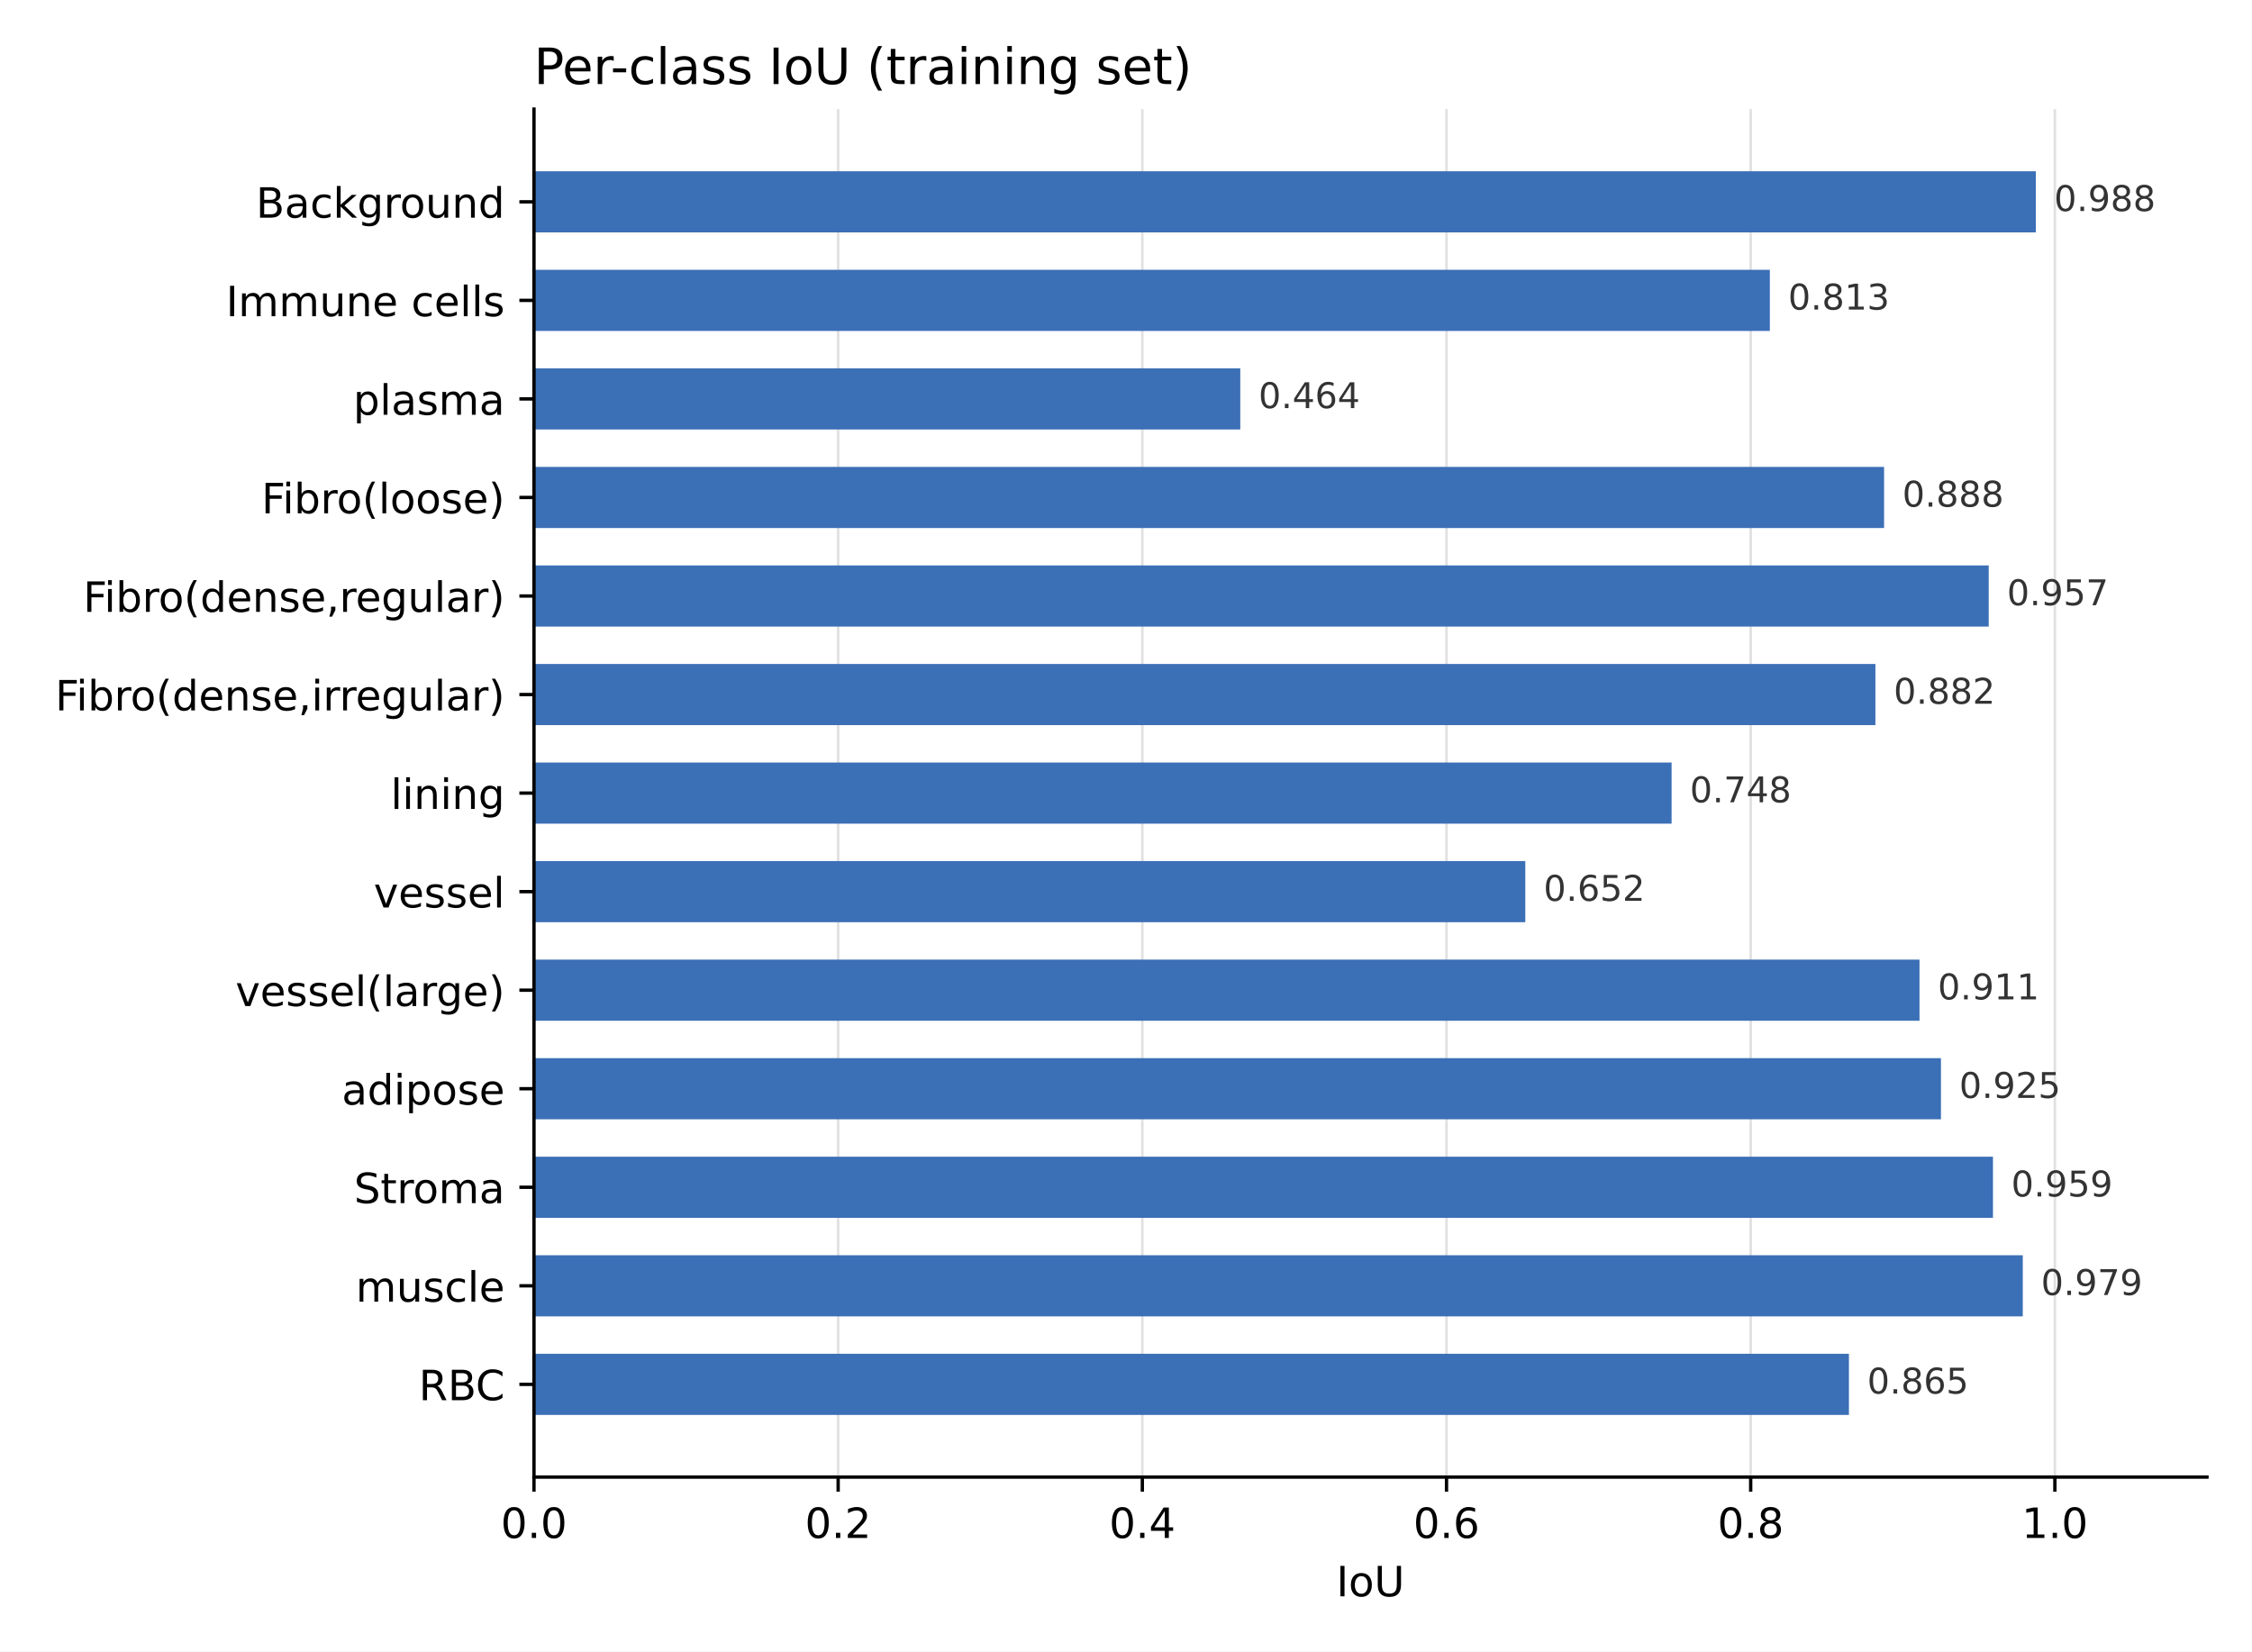
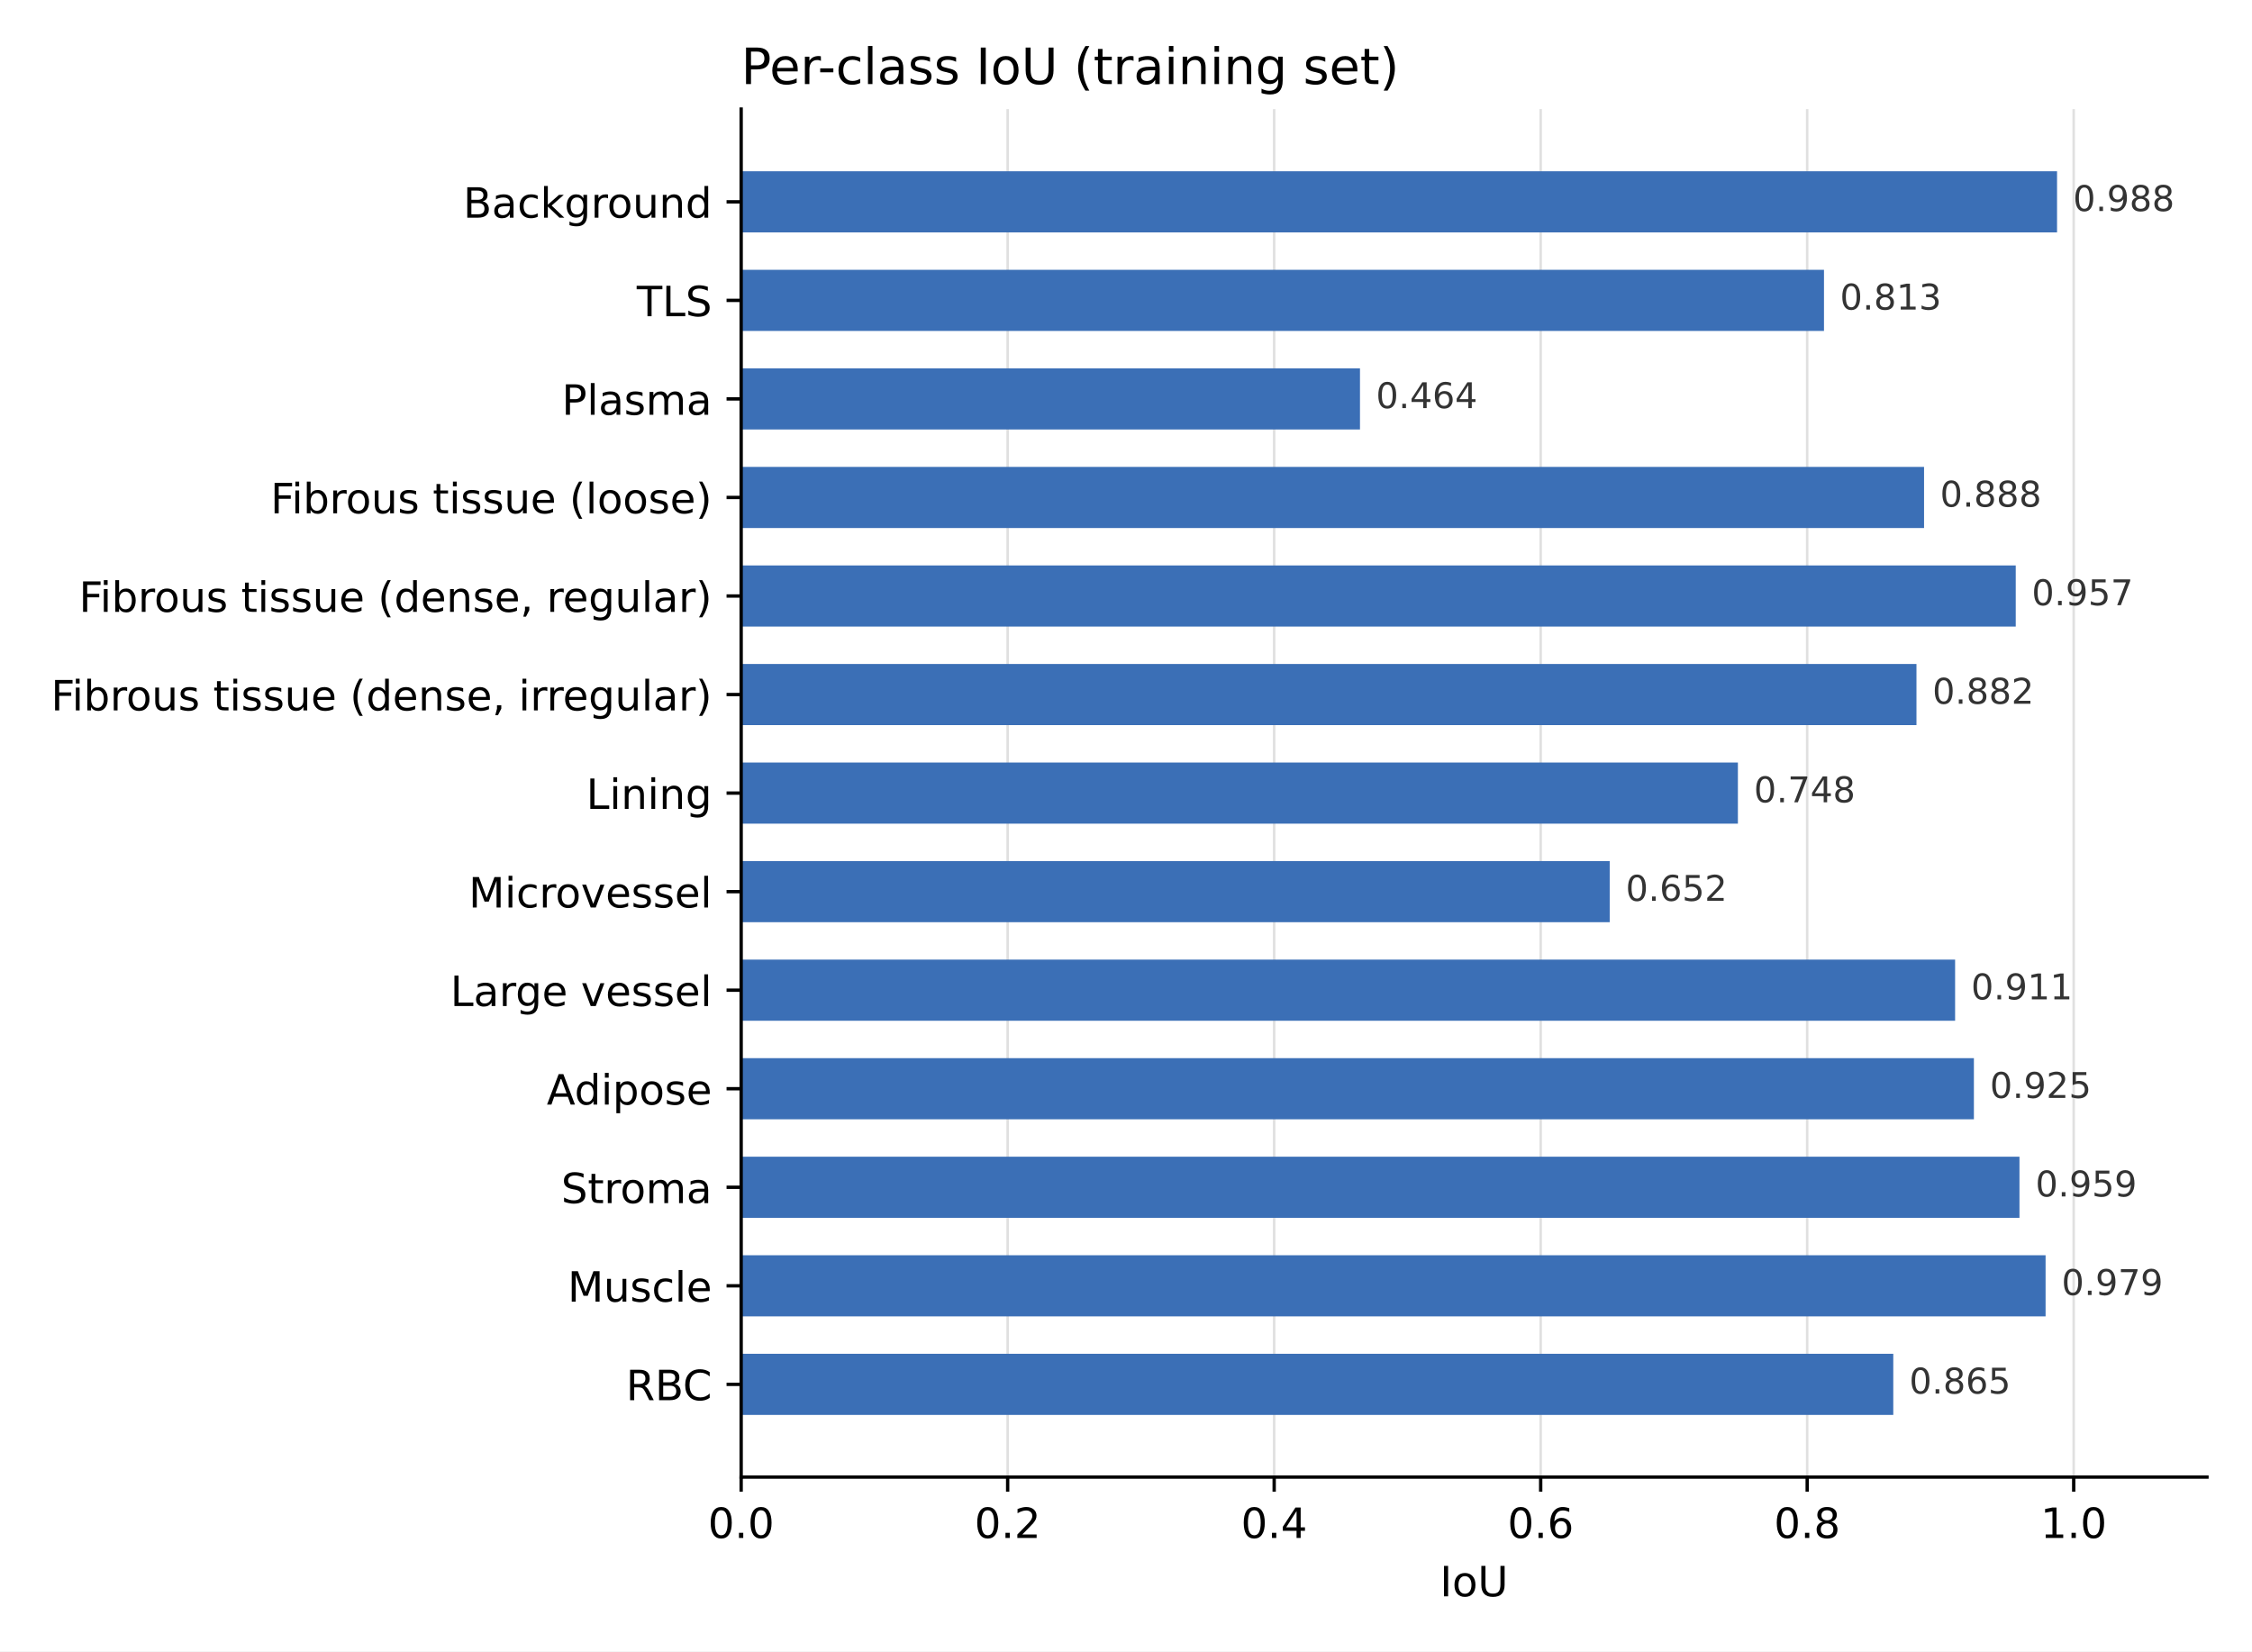
<svg xmlns="http://www.w3.org/2000/svg" xmlns:xlink="http://www.w3.org/1999/xlink" width="540pt" height="396pt" viewBox="0 0 540 396" version="1.1">
  <defs>
    <style type="text/css">*{stroke-linejoin: round; stroke-linecap: butt}</style>
  </defs>
  <g id="figure_1">
    <g id="patch_1">
      <path d="M 0 396  L 540 396  L 540 0  L 0 0  z " style="fill: #ffffff" />
    </g>
    <g id="axes_1">
      <g id="patch_2">
-         <path d="M 128.039 354.2  L 529.2 354.2  L 529.2 26.16  L 128.039 26.16  z " style="fill: #ffffff" />
+         <path d="M 177.719 354.2  L 529.2 354.2  L 529.2 26.16  L 177.719 26.16  z " style="fill: #ffffff" />
      </g>
      <g id="matplotlib.axis_1">
        <g id="xtick_1">
          <g id="line2d_1">
-             <path d="M 128.039 354.2  L 128.039 26.16  " clip-path="url(#p05c6c4aa6e)" style="fill: none; stroke: #e0e0e0; stroke-width: 0.6; stroke-linecap: square" />
+             <path d="M 177.719 354.2  L 177.719 26.16  " clip-path="url(#pf330206a9c)" style="fill: none; stroke: #e0e0e0; stroke-width: 0.6; stroke-linecap: square" />
          </g>
          <g id="line2d_2">
            <defs>
-               <path id="mf9f6b72b45" d="M 0 0  L 0 3.5  " style="stroke: #000000; stroke-width: 0.8" />
+               <path id="m6eea66b737" d="M 0 0  L 0 3.5  " style="stroke: #000000; stroke-width: 0.8" />
            </defs>
            <g>
-               <use xlink:href="#mf9f6b72b45" x="128.039" y="354.2" style="stroke: #000000; stroke-width: 0.8" />
+               <use xlink:href="#m6eea66b737" x="177.719" y="354.2" style="stroke: #000000; stroke-width: 0.8" />
            </g>
          </g>
          <g id="text_1">
-             <text style="font-size: 10px; font-family: 'DejaVu Sans', 'Bitstream Vera Sans', 'Computer Modern Sans Serif', 'Lucida Grande', 'Verdana', 'Geneva', 'Lucid', 'Arial', 'Helvetica', 'Avant Garde', sans-serif; text-anchor: middle" x="128.039" y="368.798" transform="rotate(-0 128.0387 368.7977)">0.0</text>
+             <text style="font-size: 10px; font-family: 'DejaVu Sans', 'Bitstream Vera Sans', 'Computer Modern Sans Serif', 'Lucida Grande', 'Verdana', 'Geneva', 'Lucid', 'Arial', 'Helvetica', 'Avant Garde', sans-serif; text-anchor: middle" x="177.719" y="368.798" transform="rotate(-0 177.7188 368.7977)">0.0</text>
          </g>
        </g>
        <g id="xtick_2">
          <g id="line2d_3">
-             <path d="M 200.977 354.2  L 200.977 26.16  " clip-path="url(#p05c6c4aa6e)" style="fill: none; stroke: #e0e0e0; stroke-width: 0.6; stroke-linecap: square" />
+             <path d="M 241.624 354.2  L 241.624 26.16  " clip-path="url(#pf330206a9c)" style="fill: none; stroke: #e0e0e0; stroke-width: 0.6; stroke-linecap: square" />
          </g>
          <g id="line2d_4">
            <g>
-               <use xlink:href="#mf9f6b72b45" x="200.977" y="354.2" style="stroke: #000000; stroke-width: 0.8" />
+               <use xlink:href="#m6eea66b737" x="241.624" y="354.2" style="stroke: #000000; stroke-width: 0.8" />
            </g>
          </g>
          <g id="text_2">
-             <text style="font-size: 10px; font-family: 'DejaVu Sans', 'Bitstream Vera Sans', 'Computer Modern Sans Serif', 'Lucida Grande', 'Verdana', 'Geneva', 'Lucid', 'Arial', 'Helvetica', 'Avant Garde', sans-serif; text-anchor: middle" x="200.977" y="368.798" transform="rotate(-0 200.9772 368.7977)">0.2</text>
+             <text style="font-size: 10px; font-family: 'DejaVu Sans', 'Bitstream Vera Sans', 'Computer Modern Sans Serif', 'Lucida Grande', 'Verdana', 'Geneva', 'Lucid', 'Arial', 'Helvetica', 'Avant Garde', sans-serif; text-anchor: middle" x="241.624" y="368.798" transform="rotate(-0 241.6244 368.7977)">0.2</text>
          </g>
        </g>
        <g id="xtick_3">
          <g id="line2d_5">
-             <path d="M 273.916 354.2  L 273.916 26.16  " clip-path="url(#p05c6c4aa6e)" style="fill: none; stroke: #e0e0e0; stroke-width: 0.6; stroke-linecap: square" />
+             <path d="M 305.53 354.2  L 305.53 26.16  " clip-path="url(#pf330206a9c)" style="fill: none; stroke: #e0e0e0; stroke-width: 0.6; stroke-linecap: square" />
          </g>
          <g id="line2d_6">
            <g>
-               <use xlink:href="#mf9f6b72b45" x="273.916" y="354.2" style="stroke: #000000; stroke-width: 0.8" />
+               <use xlink:href="#m6eea66b737" x="305.53" y="354.2" style="stroke: #000000; stroke-width: 0.8" />
            </g>
          </g>
          <g id="text_3">
-             <text style="font-size: 10px; font-family: 'DejaVu Sans', 'Bitstream Vera Sans', 'Computer Modern Sans Serif', 'Lucida Grande', 'Verdana', 'Geneva', 'Lucid', 'Arial', 'Helvetica', 'Avant Garde', sans-serif; text-anchor: middle" x="273.916" y="368.798" transform="rotate(-0 273.9156 368.7977)">0.4</text>
+             <text style="font-size: 10px; font-family: 'DejaVu Sans', 'Bitstream Vera Sans', 'Computer Modern Sans Serif', 'Lucida Grande', 'Verdana', 'Geneva', 'Lucid', 'Arial', 'Helvetica', 'Avant Garde', sans-serif; text-anchor: middle" x="305.53" y="368.798" transform="rotate(-0 305.5301 368.7977)">0.4</text>
          </g>
        </g>
        <g id="xtick_4">
          <g id="line2d_7">
-             <path d="M 346.854 354.2  L 346.854 26.16  " clip-path="url(#p05c6c4aa6e)" style="fill: none; stroke: #e0e0e0; stroke-width: 0.6; stroke-linecap: square" />
+             <path d="M 369.436 354.2  L 369.436 26.16  " clip-path="url(#pf330206a9c)" style="fill: none; stroke: #e0e0e0; stroke-width: 0.6; stroke-linecap: square" />
          </g>
          <g id="line2d_8">
            <g>
-               <use xlink:href="#mf9f6b72b45" x="346.854" y="354.2" style="stroke: #000000; stroke-width: 0.8" />
+               <use xlink:href="#m6eea66b737" x="369.436" y="354.2" style="stroke: #000000; stroke-width: 0.8" />
            </g>
          </g>
          <g id="text_4">
-             <text style="font-size: 10px; font-family: 'DejaVu Sans', 'Bitstream Vera Sans', 'Computer Modern Sans Serif', 'Lucida Grande', 'Verdana', 'Geneva', 'Lucid', 'Arial', 'Helvetica', 'Avant Garde', sans-serif; text-anchor: middle" x="346.854" y="368.798" transform="rotate(-0 346.854 368.7977)">0.6</text>
+             <text style="font-size: 10px; font-family: 'DejaVu Sans', 'Bitstream Vera Sans', 'Computer Modern Sans Serif', 'Lucida Grande', 'Verdana', 'Geneva', 'Lucid', 'Arial', 'Helvetica', 'Avant Garde', sans-serif; text-anchor: middle" x="369.436" y="368.798" transform="rotate(-0 369.4358 368.7977)">0.6</text>
          </g>
        </g>
        <g id="xtick_5">
          <g id="line2d_9">
-             <path d="M 419.792 354.2  L 419.792 26.16  " clip-path="url(#p05c6c4aa6e)" style="fill: none; stroke: #e0e0e0; stroke-width: 0.6; stroke-linecap: square" />
+             <path d="M 433.341 354.2  L 433.341 26.16  " clip-path="url(#pf330206a9c)" style="fill: none; stroke: #e0e0e0; stroke-width: 0.6; stroke-linecap: square" />
          </g>
          <g id="line2d_10">
            <g>
-               <use xlink:href="#mf9f6b72b45" x="419.792" y="354.2" style="stroke: #000000; stroke-width: 0.8" />
+               <use xlink:href="#m6eea66b737" x="433.341" y="354.2" style="stroke: #000000; stroke-width: 0.8" />
            </g>
          </g>
          <g id="text_5">
-             <text style="font-size: 10px; font-family: 'DejaVu Sans', 'Bitstream Vera Sans', 'Computer Modern Sans Serif', 'Lucida Grande', 'Verdana', 'Geneva', 'Lucid', 'Arial', 'Helvetica', 'Avant Garde', sans-serif; text-anchor: middle" x="419.792" y="368.798" transform="rotate(-0 419.7924 368.7977)">0.8</text>
+             <text style="font-size: 10px; font-family: 'DejaVu Sans', 'Bitstream Vera Sans', 'Computer Modern Sans Serif', 'Lucida Grande', 'Verdana', 'Geneva', 'Lucid', 'Arial', 'Helvetica', 'Avant Garde', sans-serif; text-anchor: middle" x="433.341" y="368.798" transform="rotate(-0 433.3415 368.7977)">0.8</text>
          </g>
        </g>
        <g id="xtick_6">
          <g id="line2d_11">
-             <path d="M 492.731 354.2  L 492.731 26.16  " clip-path="url(#p05c6c4aa6e)" style="fill: none; stroke: #e0e0e0; stroke-width: 0.6; stroke-linecap: square" />
+             <path d="M 497.247 354.2  L 497.247 26.16  " clip-path="url(#pf330206a9c)" style="fill: none; stroke: #e0e0e0; stroke-width: 0.6; stroke-linecap: square" />
          </g>
          <g id="line2d_12">
            <g>
-               <use xlink:href="#mf9f6b72b45" x="492.731" y="354.2" style="stroke: #000000; stroke-width: 0.8" />
+               <use xlink:href="#m6eea66b737" x="497.247" y="354.2" style="stroke: #000000; stroke-width: 0.8" />
            </g>
          </g>
          <g id="text_6">
-             <text style="font-size: 10px; font-family: 'DejaVu Sans', 'Bitstream Vera Sans', 'Computer Modern Sans Serif', 'Lucida Grande', 'Verdana', 'Geneva', 'Lucid', 'Arial', 'Helvetica', 'Avant Garde', sans-serif; text-anchor: middle" x="492.731" y="368.798" transform="rotate(-0 492.7308 368.7977)">1.0</text>
+             <text style="font-size: 10px; font-family: 'DejaVu Sans', 'Bitstream Vera Sans', 'Computer Modern Sans Serif', 'Lucida Grande', 'Verdana', 'Geneva', 'Lucid', 'Arial', 'Helvetica', 'Avant Garde', sans-serif; text-anchor: middle" x="497.247" y="368.798" transform="rotate(-0 497.2472 368.7977)">1.0</text>
          </g>
        </g>
        <g id="text_7">
-           <text style="font-size: 10px; font-family: 'DejaVu Sans', 'Bitstream Vera Sans', 'Computer Modern Sans Serif', 'Lucida Grande', 'Verdana', 'Geneva', 'Lucid', 'Arial', 'Helvetica', 'Avant Garde', sans-serif; text-anchor: middle" x="328.619" y="382.798" transform="rotate(-0 328.6194 382.7977)">IoU</text>
+           <text style="font-size: 10px; font-family: 'DejaVu Sans', 'Bitstream Vera Sans', 'Computer Modern Sans Serif', 'Lucida Grande', 'Verdana', 'Geneva', 'Lucid', 'Arial', 'Helvetica', 'Avant Garde', sans-serif; text-anchor: middle" x="353.459" y="382.798" transform="rotate(-0 353.4594 382.7977)">IoU</text>
        </g>
      </g>
      <g id="matplotlib.axis_2">
        <g id="ytick_1">
          <g id="line2d_13">
            <defs>
-               <path id="me8ad50c65e" d="M 0 0  L -3.5 0  " style="stroke: #000000; stroke-width: 0.8" />
+               <path id="mf39e9a2f6e" d="M 0 0  L -3.5 0  " style="stroke: #000000; stroke-width: 0.8" />
            </defs>
            <g>
-               <use xlink:href="#me8ad50c65e" x="128.039" y="48.396" style="stroke: #000000; stroke-width: 0.8" />
+               <use xlink:href="#mf39e9a2f6e" x="177.719" y="48.396" style="stroke: #000000; stroke-width: 0.8" />
            </g>
          </g>
          <g id="text_8">
-             <text style="font-size: 10px; font-family: 'DejaVu Sans', 'Bitstream Vera Sans', 'Computer Modern Sans Serif', 'Lucida Grande', 'Verdana', 'Geneva', 'Lucid', 'Arial', 'Helvetica', 'Avant Garde', sans-serif; text-anchor: end" x="121.039" y="52.196" transform="rotate(-0 121.0387 52.19561)">Background</text>
+             <text style="font-size: 10px; font-family: 'DejaVu Sans', 'Bitstream Vera Sans', 'Computer Modern Sans Serif', 'Lucida Grande', 'Verdana', 'Geneva', 'Lucid', 'Arial', 'Helvetica', 'Avant Garde', sans-serif; text-anchor: end" x="170.719" y="52.196" transform="rotate(-0 170.7188 52.19561)">Background</text>
          </g>
        </g>
        <g id="ytick_2">
          <g id="line2d_14">
            <g>
-               <use xlink:href="#me8ad50c65e" x="128.039" y="72.027" style="stroke: #000000; stroke-width: 0.8" />
+               <use xlink:href="#mf39e9a2f6e" x="177.719" y="72.027" style="stroke: #000000; stroke-width: 0.8" />
            </g>
          </g>
          <g id="text_9">
-             <text style="font-size: 10px; font-family: 'DejaVu Sans', 'Bitstream Vera Sans', 'Computer Modern Sans Serif', 'Lucida Grande', 'Verdana', 'Geneva', 'Lucid', 'Arial', 'Helvetica', 'Avant Garde', sans-serif; text-anchor: end" x="121.039" y="75.826" transform="rotate(-0 121.0387 75.82622)">Immune cells</text>
+             <text style="font-size: 10px; font-family: 'DejaVu Sans', 'Bitstream Vera Sans', 'Computer Modern Sans Serif', 'Lucida Grande', 'Verdana', 'Geneva', 'Lucid', 'Arial', 'Helvetica', 'Avant Garde', sans-serif; text-anchor: end" x="170.719" y="75.826" transform="rotate(-0 170.7188 75.82582)">TLS</text>
          </g>
        </g>
        <g id="ytick_3">
          <g id="line2d_15">
            <g>
-               <use xlink:href="#me8ad50c65e" x="128.039" y="95.658" style="stroke: #000000; stroke-width: 0.8" />
+               <use xlink:href="#mf39e9a2f6e" x="177.719" y="95.658" style="stroke: #000000; stroke-width: 0.8" />
            </g>
          </g>
          <g id="text_10">
-             <text style="font-size: 10px; font-family: 'DejaVu Sans', 'Bitstream Vera Sans', 'Computer Modern Sans Serif', 'Lucida Grande', 'Verdana', 'Geneva', 'Lucid', 'Arial', 'Helvetica', 'Avant Garde', sans-serif; text-anchor: end" x="121.039" y="99.457" transform="rotate(-0 121.0387 99.45682)">plasma</text>
+             <text style="font-size: 10px; font-family: 'DejaVu Sans', 'Bitstream Vera Sans', 'Computer Modern Sans Serif', 'Lucida Grande', 'Verdana', 'Geneva', 'Lucid', 'Arial', 'Helvetica', 'Avant Garde', sans-serif; text-anchor: end" x="170.719" y="99.457" transform="rotate(-0 170.7188 99.45682)">Plasma</text>
          </g>
        </g>
        <g id="ytick_4">
          <g id="line2d_16">
            <g>
-               <use xlink:href="#me8ad50c65e" x="128.039" y="119.288" style="stroke: #000000; stroke-width: 0.8" />
+               <use xlink:href="#mf39e9a2f6e" x="177.719" y="119.288" style="stroke: #000000; stroke-width: 0.8" />
            </g>
          </g>
          <g id="text_11">
-             <text style="font-size: 10px; font-family: 'DejaVu Sans', 'Bitstream Vera Sans', 'Computer Modern Sans Serif', 'Lucida Grande', 'Verdana', 'Geneva', 'Lucid', 'Arial', 'Helvetica', 'Avant Garde', sans-serif; text-anchor: end" x="121.039" y="123.087" transform="rotate(-0 121.0387 123.0874)">Fibro(loose)</text>
+             <text style="font-size: 10px; font-family: 'DejaVu Sans', 'Bitstream Vera Sans', 'Computer Modern Sans Serif', 'Lucida Grande', 'Verdana', 'Geneva', 'Lucid', 'Arial', 'Helvetica', 'Avant Garde', sans-serif; text-anchor: end" x="170.719" y="123.087" transform="rotate(-0 170.7188 123.0874)">Fibrous tissue (loose)</text>
          </g>
        </g>
        <g id="ytick_5">
          <g id="line2d_17">
            <g>
-               <use xlink:href="#me8ad50c65e" x="128.039" y="142.919" style="stroke: #000000; stroke-width: 0.8" />
+               <use xlink:href="#mf39e9a2f6e" x="177.719" y="142.919" style="stroke: #000000; stroke-width: 0.8" />
            </g>
          </g>
          <g id="text_12">
-             <text style="font-size: 10px; font-family: 'DejaVu Sans', 'Bitstream Vera Sans', 'Computer Modern Sans Serif', 'Lucida Grande', 'Verdana', 'Geneva', 'Lucid', 'Arial', 'Helvetica', 'Avant Garde', sans-serif; text-anchor: end" x="121.039" y="146.718" transform="rotate(-0 121.0387 146.718)">Fibro(dense,regular)</text>
+             <text style="font-size: 10px; font-family: 'DejaVu Sans', 'Bitstream Vera Sans', 'Computer Modern Sans Serif', 'Lucida Grande', 'Verdana', 'Geneva', 'Lucid', 'Arial', 'Helvetica', 'Avant Garde', sans-serif; text-anchor: end" x="170.719" y="146.718" transform="rotate(-0 170.7188 146.718)">Fibrous tissue (dense, regular)</text>
          </g>
        </g>
        <g id="ytick_6">
          <g id="line2d_18">
            <g>
-               <use xlink:href="#me8ad50c65e" x="128.039" y="166.549" style="stroke: #000000; stroke-width: 0.8" />
+               <use xlink:href="#mf39e9a2f6e" x="177.719" y="166.549" style="stroke: #000000; stroke-width: 0.8" />
            </g>
          </g>
          <g id="text_13">
-             <text style="font-size: 10px; font-family: 'DejaVu Sans', 'Bitstream Vera Sans', 'Computer Modern Sans Serif', 'Lucida Grande', 'Verdana', 'Geneva', 'Lucid', 'Arial', 'Helvetica', 'Avant Garde', sans-serif; text-anchor: end" x="121.039" y="170.349" transform="rotate(-0 121.0387 170.3486)">Fibro(dense,irregular)</text>
+             <text style="font-size: 10px; font-family: 'DejaVu Sans', 'Bitstream Vera Sans', 'Computer Modern Sans Serif', 'Lucida Grande', 'Verdana', 'Geneva', 'Lucid', 'Arial', 'Helvetica', 'Avant Garde', sans-serif; text-anchor: end" x="170.719" y="170.349" transform="rotate(-0 170.7188 170.3486)">Fibrous tissue (dense, irregular)</text>
          </g>
        </g>
        <g id="ytick_7">
          <g id="line2d_19">
            <g>
-               <use xlink:href="#me8ad50c65e" x="128.039" y="190.18" style="stroke: #000000; stroke-width: 0.8" />
+               <use xlink:href="#mf39e9a2f6e" x="177.719" y="190.18" style="stroke: #000000; stroke-width: 0.8" />
            </g>
          </g>
          <g id="text_14">
-             <text style="font-size: 10px; font-family: 'DejaVu Sans', 'Bitstream Vera Sans', 'Computer Modern Sans Serif', 'Lucida Grande', 'Verdana', 'Geneva', 'Lucid', 'Arial', 'Helvetica', 'Avant Garde', sans-serif; text-anchor: end" x="121.039" y="193.979" transform="rotate(-0 121.0387 193.9792)">lining</text>
+             <text style="font-size: 10px; font-family: 'DejaVu Sans', 'Bitstream Vera Sans', 'Computer Modern Sans Serif', 'Lucida Grande', 'Verdana', 'Geneva', 'Lucid', 'Arial', 'Helvetica', 'Avant Garde', sans-serif; text-anchor: end" x="170.719" y="193.979" transform="rotate(-0 170.7188 193.9792)">Lining</text>
          </g>
        </g>
        <g id="ytick_8">
          <g id="line2d_20">
            <g>
-               <use xlink:href="#me8ad50c65e" x="128.039" y="213.811" style="stroke: #000000; stroke-width: 0.8" />
+               <use xlink:href="#mf39e9a2f6e" x="177.719" y="213.811" style="stroke: #000000; stroke-width: 0.8" />
            </g>
          </g>
          <g id="text_15">
-             <text style="font-size: 10px; font-family: 'DejaVu Sans', 'Bitstream Vera Sans', 'Computer Modern Sans Serif', 'Lucida Grande', 'Verdana', 'Geneva', 'Lucid', 'Arial', 'Helvetica', 'Avant Garde', sans-serif; text-anchor: end" x="121.039" y="217.61" transform="rotate(-0 121.0387 217.6098)">vessel</text>
+             <text style="font-size: 10px; font-family: 'DejaVu Sans', 'Bitstream Vera Sans', 'Computer Modern Sans Serif', 'Lucida Grande', 'Verdana', 'Geneva', 'Lucid', 'Arial', 'Helvetica', 'Avant Garde', sans-serif; text-anchor: end" x="170.719" y="217.61" transform="rotate(-0 170.7188 217.6098)">Microvessel</text>
          </g>
        </g>
        <g id="ytick_9">
          <g id="line2d_21">
            <g>
-               <use xlink:href="#me8ad50c65e" x="128.039" y="237.441" style="stroke: #000000; stroke-width: 0.8" />
+               <use xlink:href="#mf39e9a2f6e" x="177.719" y="237.441" style="stroke: #000000; stroke-width: 0.8" />
            </g>
          </g>
          <g id="text_16">
-             <text style="font-size: 10px; font-family: 'DejaVu Sans', 'Bitstream Vera Sans', 'Computer Modern Sans Serif', 'Lucida Grande', 'Verdana', 'Geneva', 'Lucid', 'Arial', 'Helvetica', 'Avant Garde', sans-serif; text-anchor: end" x="121.039" y="241.24" transform="rotate(-0 121.0387 241.2404)">vessel(large)</text>
+             <text style="font-size: 10px; font-family: 'DejaVu Sans', 'Bitstream Vera Sans', 'Computer Modern Sans Serif', 'Lucida Grande', 'Verdana', 'Geneva', 'Lucid', 'Arial', 'Helvetica', 'Avant Garde', sans-serif; text-anchor: end" x="170.719" y="241.24" transform="rotate(-0 170.7188 241.2404)">Large vessel</text>
          </g>
        </g>
        <g id="ytick_10">
          <g id="line2d_22">
            <g>
-               <use xlink:href="#me8ad50c65e" x="128.039" y="261.072" style="stroke: #000000; stroke-width: 0.8" />
+               <use xlink:href="#mf39e9a2f6e" x="177.719" y="261.072" style="stroke: #000000; stroke-width: 0.8" />
            </g>
          </g>
          <g id="text_17">
-             <text style="font-size: 10px; font-family: 'DejaVu Sans', 'Bitstream Vera Sans', 'Computer Modern Sans Serif', 'Lucida Grande', 'Verdana', 'Geneva', 'Lucid', 'Arial', 'Helvetica', 'Avant Garde', sans-serif; text-anchor: end" x="121.039" y="264.871" transform="rotate(-0 121.0387 264.871)">adipose</text>
+             <text style="font-size: 10px; font-family: 'DejaVu Sans', 'Bitstream Vera Sans', 'Computer Modern Sans Serif', 'Lucida Grande', 'Verdana', 'Geneva', 'Lucid', 'Arial', 'Helvetica', 'Avant Garde', sans-serif; text-anchor: end" x="170.719" y="264.871" transform="rotate(-0 170.7188 264.871)">Adipose</text>
          </g>
        </g>
        <g id="ytick_11">
          <g id="line2d_23">
            <g>
-               <use xlink:href="#me8ad50c65e" x="128.039" y="284.702" style="stroke: #000000; stroke-width: 0.8" />
+               <use xlink:href="#mf39e9a2f6e" x="177.719" y="284.702" style="stroke: #000000; stroke-width: 0.8" />
            </g>
          </g>
          <g id="text_18">
-             <text style="font-size: 10px; font-family: 'DejaVu Sans', 'Bitstream Vera Sans', 'Computer Modern Sans Serif', 'Lucida Grande', 'Verdana', 'Geneva', 'Lucid', 'Arial', 'Helvetica', 'Avant Garde', sans-serif; text-anchor: end" x="121.039" y="288.501" transform="rotate(-0 121.0387 288.5012)">Stroma</text>
+             <text style="font-size: 10px; font-family: 'DejaVu Sans', 'Bitstream Vera Sans', 'Computer Modern Sans Serif', 'Lucida Grande', 'Verdana', 'Geneva', 'Lucid', 'Arial', 'Helvetica', 'Avant Garde', sans-serif; text-anchor: end" x="170.719" y="288.501" transform="rotate(-0 170.7188 288.5012)">Stroma</text>
          </g>
        </g>
        <g id="ytick_12">
          <g id="line2d_24">
            <g>
-               <use xlink:href="#me8ad50c65e" x="128.039" y="308.333" style="stroke: #000000; stroke-width: 0.8" />
+               <use xlink:href="#mf39e9a2f6e" x="177.719" y="308.333" style="stroke: #000000; stroke-width: 0.8" />
            </g>
          </g>
          <g id="text_19">
-             <text style="font-size: 10px; font-family: 'DejaVu Sans', 'Bitstream Vera Sans', 'Computer Modern Sans Serif', 'Lucida Grande', 'Verdana', 'Geneva', 'Lucid', 'Arial', 'Helvetica', 'Avant Garde', sans-serif; text-anchor: end" x="121.039" y="312.132" transform="rotate(-0 121.0387 312.1322)">muscle</text>
+             <text style="font-size: 10px; font-family: 'DejaVu Sans', 'Bitstream Vera Sans', 'Computer Modern Sans Serif', 'Lucida Grande', 'Verdana', 'Geneva', 'Lucid', 'Arial', 'Helvetica', 'Avant Garde', sans-serif; text-anchor: end" x="170.719" y="312.132" transform="rotate(-0 170.7188 312.1322)">Muscle</text>
          </g>
        </g>
        <g id="ytick_13">
          <g id="line2d_25">
            <g>
-               <use xlink:href="#me8ad50c65e" x="128.039" y="331.964" style="stroke: #000000; stroke-width: 0.8" />
+               <use xlink:href="#mf39e9a2f6e" x="177.719" y="331.964" style="stroke: #000000; stroke-width: 0.8" />
            </g>
          </g>
          <g id="text_20">
-             <text style="font-size: 10px; font-family: 'DejaVu Sans', 'Bitstream Vera Sans', 'Computer Modern Sans Serif', 'Lucida Grande', 'Verdana', 'Geneva', 'Lucid', 'Arial', 'Helvetica', 'Avant Garde', sans-serif; text-anchor: end" x="121.039" y="335.762" transform="rotate(-0 121.0387 335.7624)">RBC</text>
+             <text style="font-size: 10px; font-family: 'DejaVu Sans', 'Bitstream Vera Sans', 'Computer Modern Sans Serif', 'Lucida Grande', 'Verdana', 'Geneva', 'Lucid', 'Arial', 'Helvetica', 'Avant Garde', sans-serif; text-anchor: end" x="170.719" y="335.762" transform="rotate(-0 170.7188 335.7624)">RBC</text>
          </g>
        </g>
      </g>
      <g id="patch_3">
-         <path d="M 128.039 41.071  L 488.172 41.071  L 488.172 55.722  L 128.039 55.722  z " clip-path="url(#p05c6c4aa6e)" style="fill: #3b6fb6" />
+         <path d="M 177.719 41.071  L 493.253 41.071  L 493.253 55.722  L 177.719 55.722  z " clip-path="url(#pf330206a9c)" style="fill: #3b6fb6" />
      </g>
      <g id="patch_4">
-         <path d="M 128.039 64.702  L 424.388 64.702  L 424.388 79.352  L 128.039 79.352  z " clip-path="url(#p05c6c4aa6e)" style="fill: #3b6fb6" />
+         <path d="M 177.719 64.702  L 437.368 64.702  L 437.368 79.352  L 177.719 79.352  z " clip-path="url(#pf330206a9c)" style="fill: #3b6fb6" />
      </g>
      <g id="patch_5">
-         <path d="M 128.039 88.332  L 297.402 88.332  L 297.402 102.983  L 128.039 102.983  z " clip-path="url(#p05c6c4aa6e)" style="fill: #3b6fb6" />
+         <path d="M 177.719 88.332  L 326.108 88.332  L 326.108 102.983  L 177.719 102.983  z " clip-path="url(#pf330206a9c)" style="fill: #3b6fb6" />
      </g>
      <g id="patch_6">
-         <path d="M 128.039 111.963  L 451.776 111.963  L 451.776 126.614  L 128.039 126.614  z " clip-path="url(#p05c6c4aa6e)" style="fill: #3b6fb6" />
+         <path d="M 177.719 111.963  L 461.364 111.963  L 461.364 126.614  L 177.719 126.614  z " clip-path="url(#pf330206a9c)" style="fill: #3b6fb6" />
      </g>
      <g id="patch_7">
-         <path d="M 128.039 135.593  L 476.867 135.593  L 476.867 150.244  L 128.039 150.244  z " clip-path="url(#p05c6c4aa6e)" style="fill: #3b6fb6" />
+         <path d="M 177.719 135.593  L 483.348 135.593  L 483.348 150.244  L 177.719 150.244  z " clip-path="url(#pf330206a9c)" style="fill: #3b6fb6" />
      </g>
      <g id="patch_8">
-         <path d="M 128.039 159.224  L 449.697 159.224  L 449.697 173.875  L 128.039 173.875  z " clip-path="url(#p05c6c4aa6e)" style="fill: #3b6fb6" />
+         <path d="M 177.719 159.224  L 459.543 159.224  L 459.543 173.875  L 177.719 173.875  z " clip-path="url(#pf330206a9c)" style="fill: #3b6fb6" />
      </g>
      <g id="patch_9">
-         <path d="M 128.039 182.855  L 400.828 182.855  L 400.828 197.505  L 128.039 197.505  z " clip-path="url(#p05c6c4aa6e)" style="fill: #3b6fb6" />
+         <path d="M 177.719 182.855  L 416.726 182.855  L 416.726 197.505  L 177.719 197.505  z " clip-path="url(#pf330206a9c)" style="fill: #3b6fb6" />
      </g>
      <g id="patch_10">
-         <path d="M 128.039 206.485  L 365.745 206.485  L 365.745 221.136  L 128.039 221.136  z " clip-path="url(#p05c6c4aa6e)" style="fill: #3b6fb6" />
+         <path d="M 177.719 206.485  L 385.987 206.485  L 385.987 221.136  L 177.719 221.136  z " clip-path="url(#pf330206a9c)" style="fill: #3b6fb6" />
      </g>
      <g id="patch_11">
-         <path d="M 128.039 230.116  L 460.273 230.116  L 460.273 244.767  L 128.039 244.767  z " clip-path="url(#p05c6c4aa6e)" style="fill: #3b6fb6" />
+         <path d="M 177.719 230.116  L 468.809 230.116  L 468.809 244.767  L 177.719 244.767  z " clip-path="url(#pf330206a9c)" style="fill: #3b6fb6" />
      </g>
      <g id="patch_12">
-         <path d="M 128.039 253.746  L 465.415 253.746  L 465.415 268.397  L 128.039 268.397  z " clip-path="url(#p05c6c4aa6e)" style="fill: #3b6fb6" />
+         <path d="M 177.719 253.746  L 473.314 253.746  L 473.314 268.397  L 177.719 268.397  z " clip-path="url(#pf330206a9c)" style="fill: #3b6fb6" />
      </g>
      <g id="patch_13">
-         <path d="M 128.039 277.377  L 477.888 277.377  L 477.888 292.028  L 128.039 292.028  z " clip-path="url(#p05c6c4aa6e)" style="fill: #3b6fb6" />
+         <path d="M 177.719 277.377  L 484.242 277.377  L 484.242 292.028  L 177.719 292.028  z " clip-path="url(#pf330206a9c)" style="fill: #3b6fb6" />
      </g>
      <g id="patch_14">
-         <path d="M 128.039 301.008  L 485.036 301.008  L 485.036 315.658  L 128.039 315.658  z " clip-path="url(#p05c6c4aa6e)" style="fill: #3b6fb6" />
+         <path d="M 177.719 301.008  L 490.505 301.008  L 490.505 315.658  L 177.719 315.658  z " clip-path="url(#pf330206a9c)" style="fill: #3b6fb6" />
      </g>
      <g id="patch_15">
-         <path d="M 128.039 324.638  L 443.351 324.638  L 443.351 339.289  L 128.039 339.289  z " clip-path="url(#p05c6c4aa6e)" style="fill: #3b6fb6" />
+         <path d="M 177.719 324.638  L 453.983 324.638  L 453.983 339.289  L 177.719 339.289  z " clip-path="url(#pf330206a9c)" style="fill: #3b6fb6" />
      </g>
      <g id="patch_16">
-         <path d="M 128.039 354.2  L 128.039 26.16  " style="fill: none; stroke: #000000; stroke-width: 0.8; stroke-linejoin: miter; stroke-linecap: square" />
+         <path d="M 177.719 354.2  L 177.719 26.16  " style="fill: none; stroke: #000000; stroke-width: 0.8; stroke-linejoin: miter; stroke-linecap: square" />
      </g>
      <g id="patch_17">
-         <path d="M 128.039 354.2  L 529.2 354.2  " style="fill: none; stroke: #000000; stroke-width: 0.8; stroke-linejoin: miter; stroke-linecap: square" />
+         <path d="M 177.719 354.2  L 529.2 354.2  " style="fill: none; stroke: #000000; stroke-width: 0.8; stroke-linejoin: miter; stroke-linecap: square" />
      </g>
      <g id="text_21">
-         <text style="font-size: 8.5px; font-family: 'DejaVu Sans', 'Bitstream Vera Sans', 'Computer Modern Sans Serif', 'Lucida Grande', 'Verdana', 'Geneva', 'Lucid', 'Arial', 'Helvetica', 'Avant Garde', sans-serif; text-anchor: start; fill: #333333" x="492.548" y="50.604" transform="rotate(-0 492.5484 50.6044)">0.988</text>
+         <text style="font-size: 8.5px; font-family: 'DejaVu Sans', 'Bitstream Vera Sans', 'Computer Modern Sans Serif', 'Lucida Grande', 'Verdana', 'Geneva', 'Lucid', 'Arial', 'Helvetica', 'Avant Garde', sans-serif; text-anchor: start; fill: #333333" x="497.087" y="50.604" transform="rotate(-0 497.0874 50.6044)">0.988</text>
      </g>
      <g id="text_22">
-         <text style="font-size: 8.5px; font-family: 'DejaVu Sans', 'Bitstream Vera Sans', 'Computer Modern Sans Serif', 'Lucida Grande', 'Verdana', 'Geneva', 'Lucid', 'Arial', 'Helvetica', 'Avant Garde', sans-serif; text-anchor: start; fill: #333333" x="428.764" y="74.235" transform="rotate(-0 428.7638 74.235)">0.813</text>
+         <text style="font-size: 8.5px; font-family: 'DejaVu Sans', 'Bitstream Vera Sans', 'Computer Modern Sans Serif', 'Lucida Grande', 'Verdana', 'Geneva', 'Lucid', 'Arial', 'Helvetica', 'Avant Garde', sans-serif; text-anchor: start; fill: #333333" x="441.202" y="74.235" transform="rotate(-0 441.2019 74.235)">0.813</text>
      </g>
      <g id="text_23">
-         <text style="font-size: 8.5px; font-family: 'DejaVu Sans', 'Bitstream Vera Sans', 'Computer Modern Sans Serif', 'Lucida Grande', 'Verdana', 'Geneva', 'Lucid', 'Arial', 'Helvetica', 'Avant Garde', sans-serif; text-anchor: start; fill: #333333" x="301.778" y="97.866" transform="rotate(-0 301.778 97.86561)">0.464</text>
+         <text style="font-size: 8.5px; font-family: 'DejaVu Sans', 'Bitstream Vera Sans', 'Computer Modern Sans Serif', 'Lucida Grande', 'Verdana', 'Geneva', 'Lucid', 'Arial', 'Helvetica', 'Avant Garde', sans-serif; text-anchor: start; fill: #333333" x="329.942" y="97.866" transform="rotate(-0 329.9421 97.86561)">0.464</text>
      </g>
      <g id="text_24">
-         <text style="font-size: 8.5px; font-family: 'DejaVu Sans', 'Bitstream Vera Sans', 'Computer Modern Sans Serif', 'Lucida Grande', 'Verdana', 'Geneva', 'Lucid', 'Arial', 'Helvetica', 'Avant Garde', sans-serif; text-anchor: start; fill: #333333" x="456.152" y="121.496" transform="rotate(-0 456.1522 121.4962)">0.888</text>
+         <text style="font-size: 8.5px; font-family: 'DejaVu Sans', 'Bitstream Vera Sans', 'Computer Modern Sans Serif', 'Lucida Grande', 'Verdana', 'Geneva', 'Lucid', 'Arial', 'Helvetica', 'Avant Garde', sans-serif; text-anchor: start; fill: #333333" x="465.198" y="121.496" transform="rotate(-0 465.1985 121.4962)">0.888</text>
      </g>
      <g id="text_25">
-         <text style="font-size: 8.5px; font-family: 'DejaVu Sans', 'Bitstream Vera Sans', 'Computer Modern Sans Serif', 'Lucida Grande', 'Verdana', 'Geneva', 'Lucid', 'Arial', 'Helvetica', 'Avant Garde', sans-serif; text-anchor: start; fill: #333333" x="481.243" y="145.127" transform="rotate(-0 481.243 145.1268)">0.957</text>
+         <text style="font-size: 8.5px; font-family: 'DejaVu Sans', 'Bitstream Vera Sans', 'Computer Modern Sans Serif', 'Lucida Grande', 'Verdana', 'Geneva', 'Lucid', 'Arial', 'Helvetica', 'Avant Garde', sans-serif; text-anchor: start; fill: #333333" x="487.182" y="145.127" transform="rotate(-0 487.182 145.1268)">0.957</text>
      </g>
      <g id="text_26">
-         <text style="font-size: 8.5px; font-family: 'DejaVu Sans', 'Bitstream Vera Sans', 'Computer Modern Sans Serif', 'Lucida Grande', 'Verdana', 'Geneva', 'Lucid', 'Arial', 'Helvetica', 'Avant Garde', sans-serif; text-anchor: start; fill: #333333" x="454.073" y="168.757" transform="rotate(-0 454.0734 168.7574)">0.882</text>
+         <text style="font-size: 8.5px; font-family: 'DejaVu Sans', 'Bitstream Vera Sans', 'Computer Modern Sans Serif', 'Lucida Grande', 'Verdana', 'Geneva', 'Lucid', 'Arial', 'Helvetica', 'Avant Garde', sans-serif; text-anchor: start; fill: #333333" x="463.377" y="168.757" transform="rotate(-0 463.3771 168.7574)">0.882</text>
      </g>
      <g id="text_27">
-         <text style="font-size: 8.5px; font-family: 'DejaVu Sans', 'Bitstream Vera Sans', 'Computer Modern Sans Serif', 'Lucida Grande', 'Verdana', 'Geneva', 'Lucid', 'Arial', 'Helvetica', 'Avant Garde', sans-serif; text-anchor: start; fill: #333333" x="405.205" y="192.388" transform="rotate(-0 405.2047 192.388)">0.748</text>
+         <text style="font-size: 8.5px; font-family: 'DejaVu Sans', 'Bitstream Vera Sans', 'Computer Modern Sans Serif', 'Lucida Grande', 'Verdana', 'Geneva', 'Lucid', 'Arial', 'Helvetica', 'Avant Garde', sans-serif; text-anchor: start; fill: #333333" x="420.56" y="192.388" transform="rotate(-0 420.5603 192.388)">0.748</text>
      </g>
      <g id="text_28">
-         <text style="font-size: 8.5px; font-family: 'DejaVu Sans', 'Bitstream Vera Sans', 'Computer Modern Sans Serif', 'Lucida Grande', 'Verdana', 'Geneva', 'Lucid', 'Arial', 'Helvetica', 'Avant Garde', sans-serif; text-anchor: start; fill: #333333" x="370.121" y="216.019" transform="rotate(-0 370.1213 216.0186)">0.652</text>
+         <text style="font-size: 8.5px; font-family: 'DejaVu Sans', 'Bitstream Vera Sans', 'Computer Modern Sans Serif', 'Lucida Grande', 'Verdana', 'Geneva', 'Lucid', 'Arial', 'Helvetica', 'Avant Garde', sans-serif; text-anchor: start; fill: #333333" x="389.822" y="216.019" transform="rotate(-0 389.8217 216.0186)">0.652</text>
      </g>
      <g id="text_29">
-         <text style="font-size: 8.5px; font-family: 'DejaVu Sans', 'Bitstream Vera Sans', 'Computer Modern Sans Serif', 'Lucida Grande', 'Verdana', 'Geneva', 'Lucid', 'Arial', 'Helvetica', 'Avant Garde', sans-serif; text-anchor: start; fill: #333333" x="464.65" y="239.649" transform="rotate(-0 464.6495 239.6492)">0.911</text>
+         <text style="font-size: 8.5px; font-family: 'DejaVu Sans', 'Bitstream Vera Sans', 'Computer Modern Sans Serif', 'Lucida Grande', 'Verdana', 'Geneva', 'Lucid', 'Arial', 'Helvetica', 'Avant Garde', sans-serif; text-anchor: start; fill: #333333" x="472.643" y="239.649" transform="rotate(-0 472.6435 239.6492)">0.911</text>
      </g>
      <g id="text_30">
-         <text style="font-size: 8.5px; font-family: 'DejaVu Sans', 'Bitstream Vera Sans', 'Computer Modern Sans Serif', 'Lucida Grande', 'Verdana', 'Geneva', 'Lucid', 'Arial', 'Helvetica', 'Avant Garde', sans-serif; text-anchor: start; fill: #333333" x="469.792" y="263.28" transform="rotate(-0 469.7917 263.2798)">0.925</text>
+         <text style="font-size: 8.5px; font-family: 'DejaVu Sans', 'Bitstream Vera Sans', 'Computer Modern Sans Serif', 'Lucida Grande', 'Verdana', 'Geneva', 'Lucid', 'Arial', 'Helvetica', 'Avant Garde', sans-serif; text-anchor: start; fill: #333333" x="477.149" y="263.28" transform="rotate(-0 477.1488 263.2798)">0.925</text>
      </g>
      <g id="text_31">
-         <text style="font-size: 8.5px; font-family: 'DejaVu Sans', 'Bitstream Vera Sans', 'Computer Modern Sans Serif', 'Lucida Grande', 'Verdana', 'Geneva', 'Lucid', 'Arial', 'Helvetica', 'Avant Garde', sans-serif; text-anchor: start; fill: #333333" x="482.264" y="286.91" transform="rotate(-0 482.2641 286.9104)">0.959</text>
+         <text style="font-size: 8.5px; font-family: 'DejaVu Sans', 'Bitstream Vera Sans', 'Computer Modern Sans Serif', 'Lucida Grande', 'Verdana', 'Geneva', 'Lucid', 'Arial', 'Helvetica', 'Avant Garde', sans-serif; text-anchor: start; fill: #333333" x="488.077" y="286.91" transform="rotate(-0 488.0767 286.9104)">0.959</text>
      </g>
      <g id="text_32">
-         <text style="font-size: 8.5px; font-family: 'DejaVu Sans', 'Bitstream Vera Sans', 'Computer Modern Sans Serif', 'Lucida Grande', 'Verdana', 'Geneva', 'Lucid', 'Arial', 'Helvetica', 'Avant Garde', sans-serif; text-anchor: start; fill: #333333" x="489.412" y="310.541" transform="rotate(-0 489.4121 310.541)">0.979</text>
+         <text style="font-size: 8.5px; font-family: 'DejaVu Sans', 'Bitstream Vera Sans', 'Computer Modern Sans Serif', 'Lucida Grande', 'Verdana', 'Geneva', 'Lucid', 'Arial', 'Helvetica', 'Avant Garde', sans-serif; text-anchor: start; fill: #333333" x="494.339" y="310.541" transform="rotate(-0 494.3395 310.541)">0.979</text>
      </g>
      <g id="text_33">
-         <text style="font-size: 8.5px; font-family: 'DejaVu Sans', 'Bitstream Vera Sans', 'Computer Modern Sans Serif', 'Lucida Grande', 'Verdana', 'Geneva', 'Lucid', 'Arial', 'Helvetica', 'Avant Garde', sans-serif; text-anchor: start; fill: #333333" x="447.728" y="334.172" transform="rotate(-0 447.7278 334.1716)">0.865</text>
+         <text style="font-size: 8.5px; font-family: 'DejaVu Sans', 'Bitstream Vera Sans', 'Computer Modern Sans Serif', 'Lucida Grande', 'Verdana', 'Geneva', 'Lucid', 'Arial', 'Helvetica', 'Avant Garde', sans-serif; text-anchor: start; fill: #333333" x="457.817" y="334.172" transform="rotate(-0 457.8174 334.1716)">0.865</text>
      </g>
      <g id="text_34">
-         <text style="font-size: 12px; font-family: 'DejaVu Sans', 'Bitstream Vera Sans', 'Computer Modern Sans Serif', 'Lucida Grande', 'Verdana', 'Geneva', 'Lucid', 'Arial', 'Helvetica', 'Avant Garde', sans-serif; text-anchor: start" x="128.039" y="20.16" transform="rotate(-0 128.0387 20.16)">Per-class IoU (training set)</text>
+         <text style="font-size: 12px; font-family: 'DejaVu Sans', 'Bitstream Vera Sans', 'Computer Modern Sans Serif', 'Lucida Grande', 'Verdana', 'Geneva', 'Lucid', 'Arial', 'Helvetica', 'Avant Garde', sans-serif; text-anchor: start" x="177.719" y="20.16" transform="rotate(-0 177.7188 20.16)">Per-class IoU (training set)</text>
      </g>
    </g>
  </g>
  <defs>
-     <clipPath id="p05c6c4aa6e">
-       <rect x="128.039" y="26.16" width="401.161" height="328.04" />
+     <clipPath id="pf330206a9c">
+       <rect x="177.719" y="26.16" width="351.481" height="328.04" />
    </clipPath>
  </defs>
</svg>
